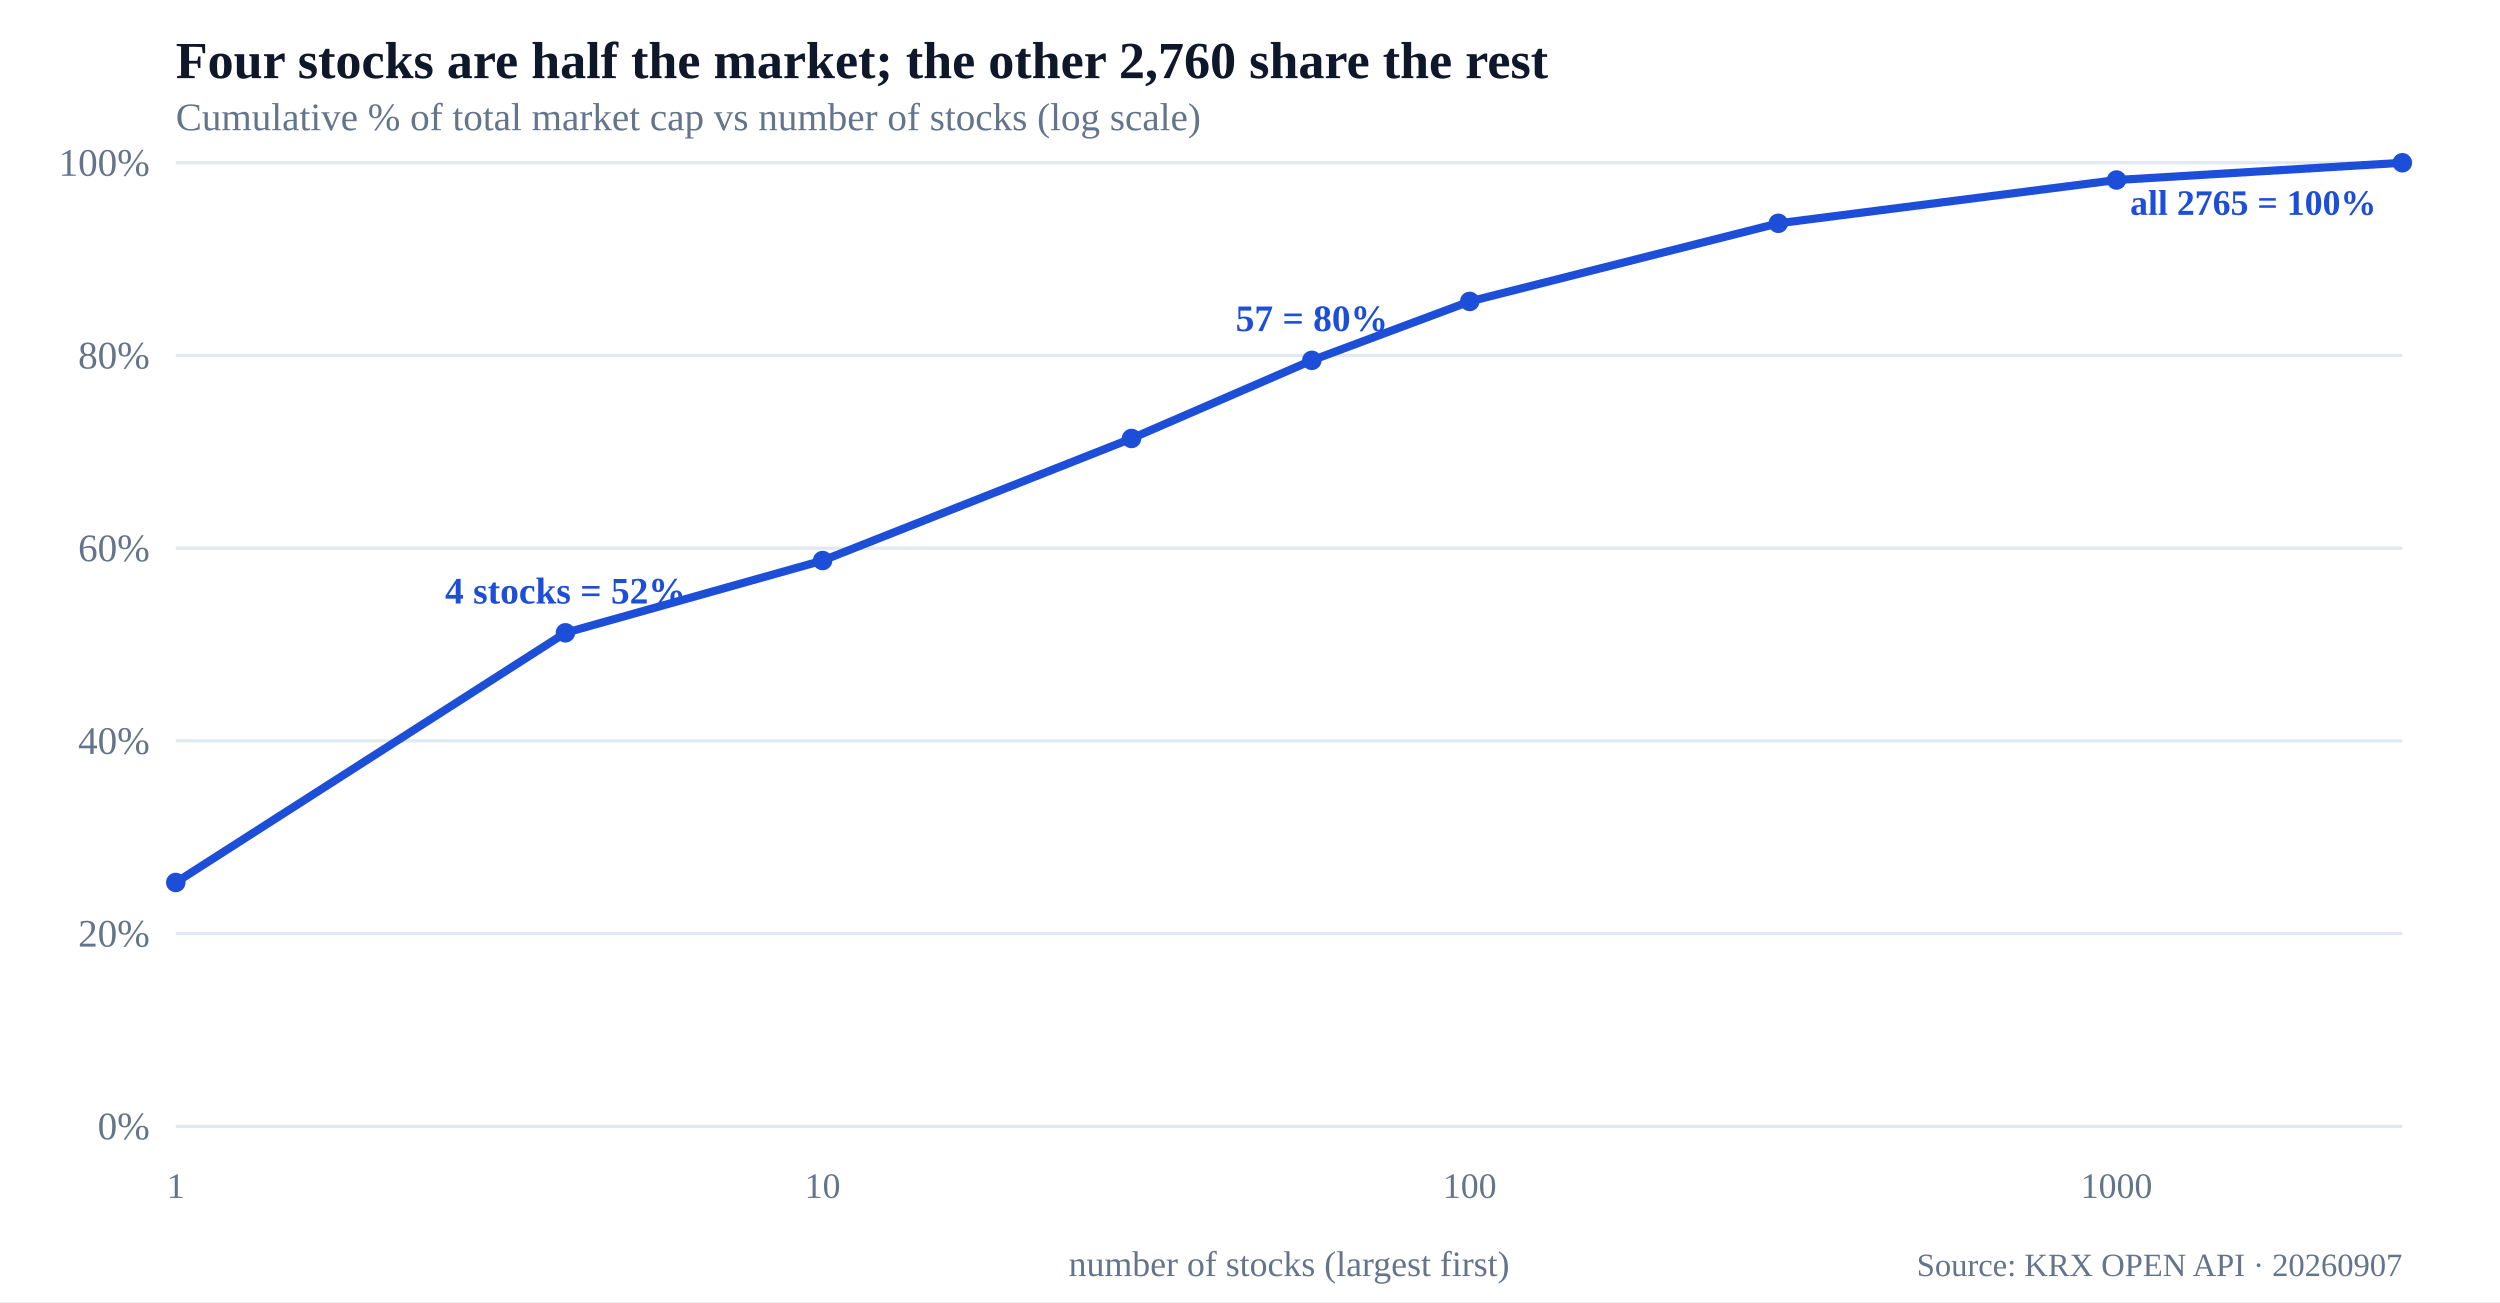
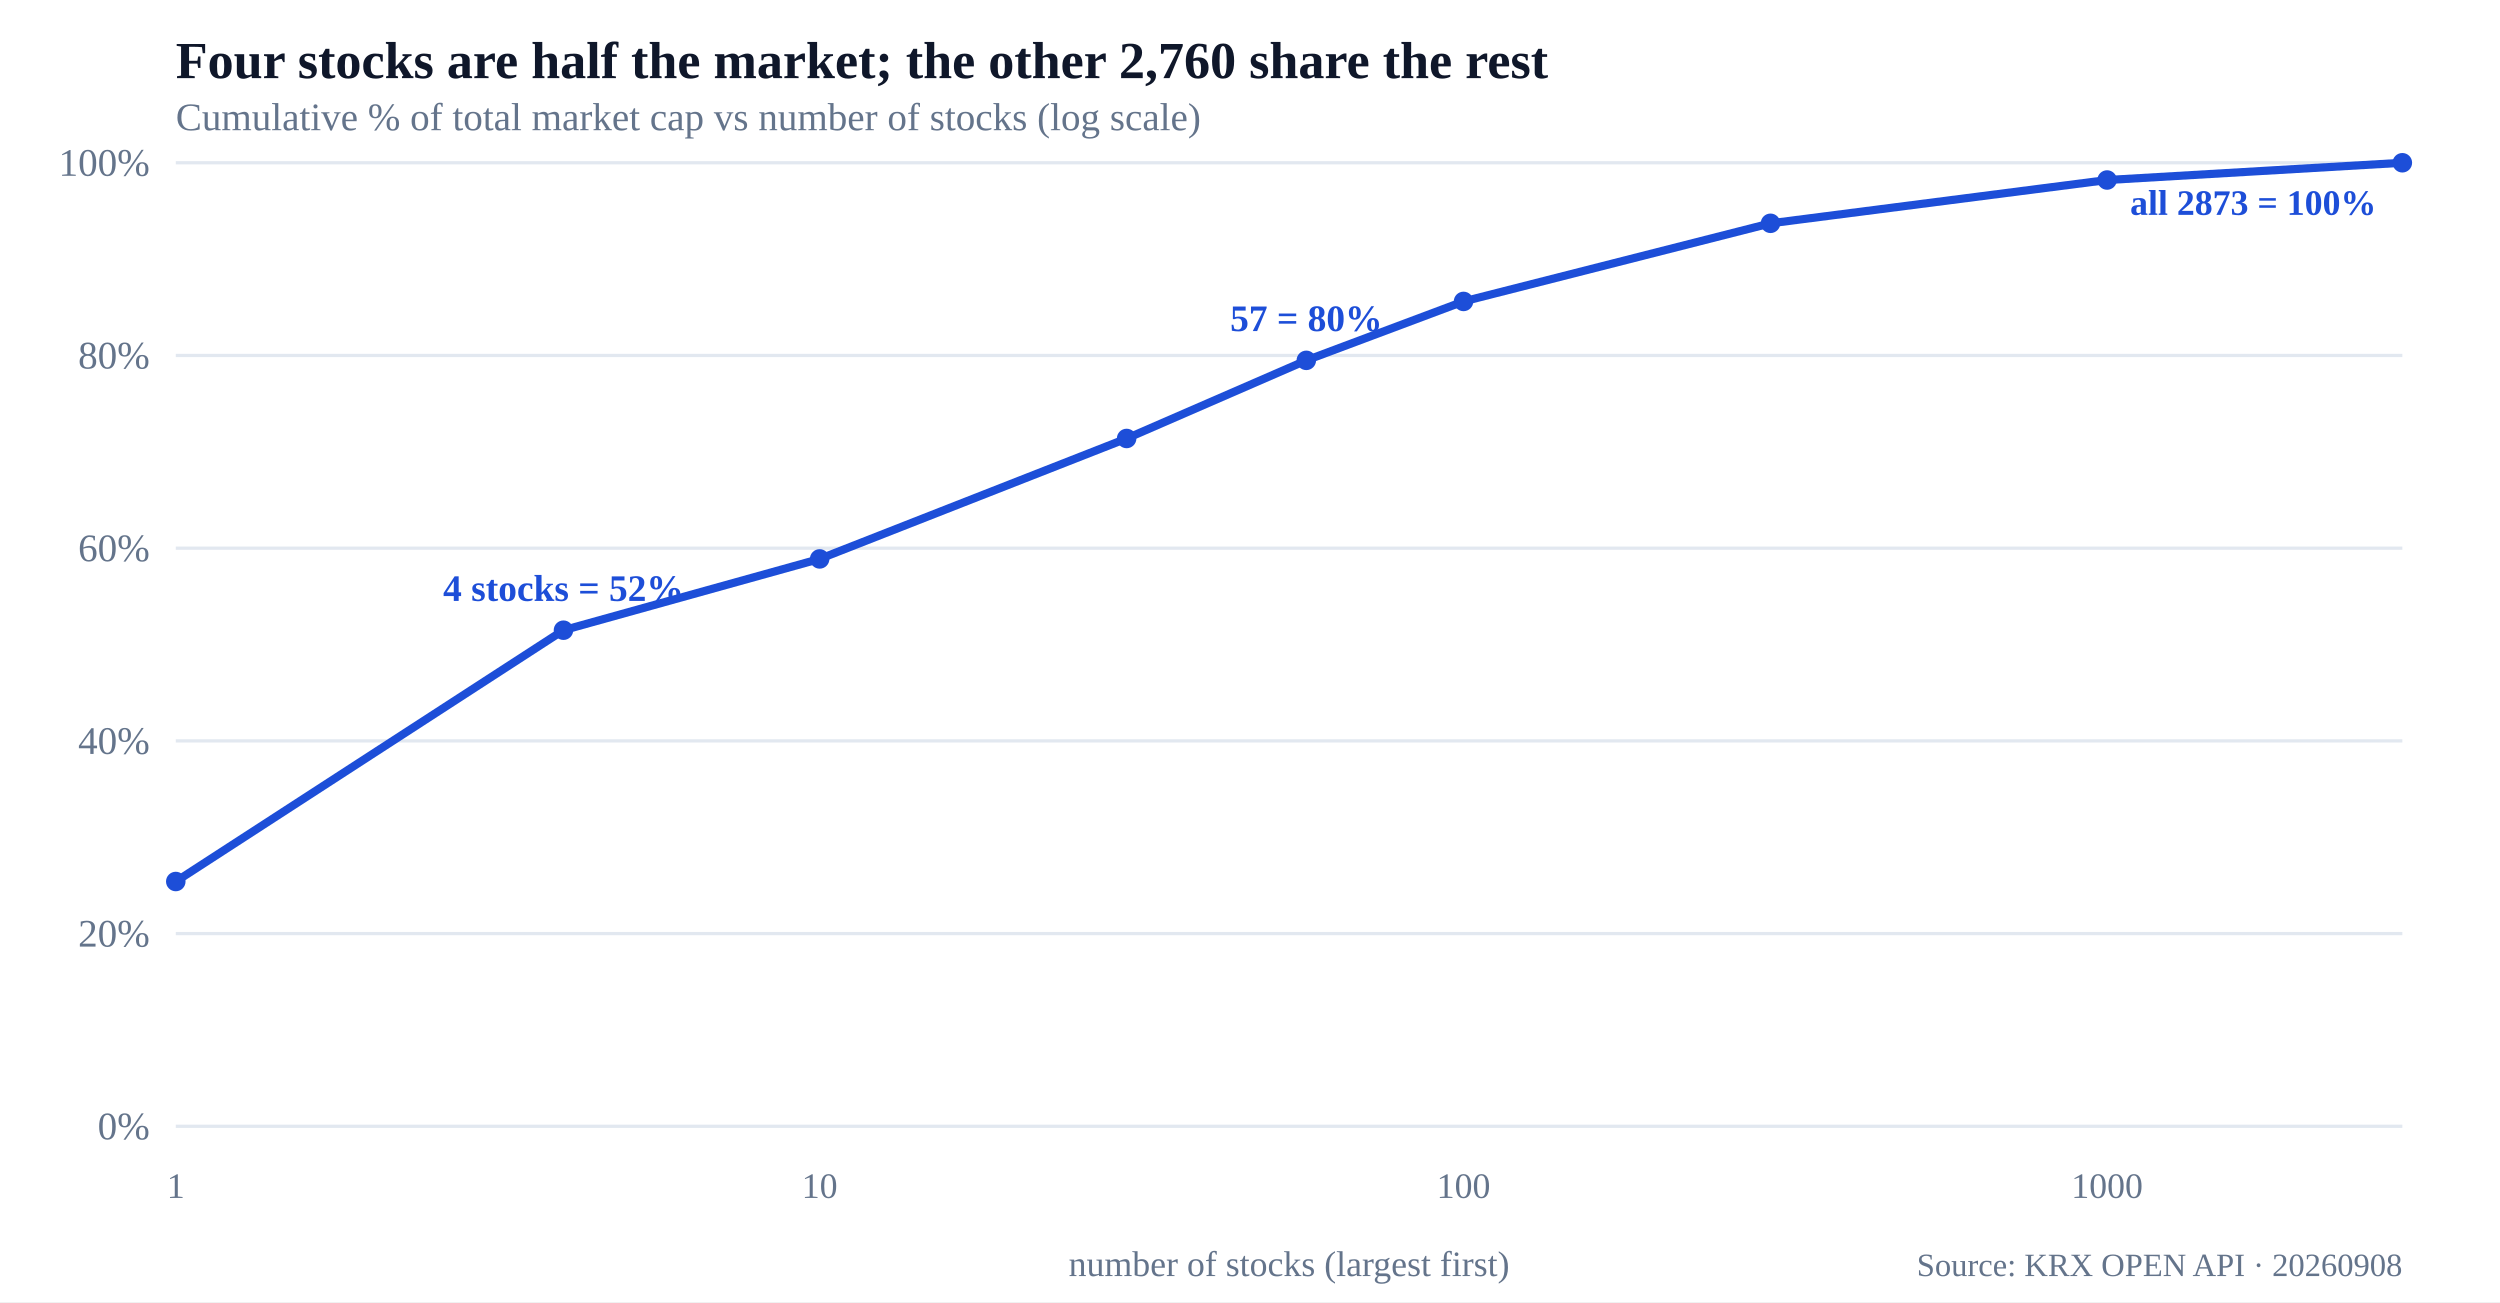
<svg xmlns="http://www.w3.org/2000/svg" viewBox="0 0 768 400" font-family="Georgia,'Times New Roman',serif" role="img" aria-label="Cumulative share of Korean market cap by number of stocks: 4 stocks are half, 57 are 80 percent">
  <rect width="768" height="400" fill="#ffffff" />
  <text x="54" y="24" font-size="16" font-weight="700" fill="#0f172a">Four stocks are half the market; the other 2,760 share the rest</text>
  <text x="54" y="40" font-size="12" fill="#64748b">Cumulative % of total market cap vs number of stocks (log scale)</text>
  <line x1="54" y1="346" x2="738" y2="346" stroke="#e2e8f0" />
  <text x="46" y="350" text-anchor="end" font-size="12" fill="#64748b">0%</text>
  <line x1="54" y1="286.8" x2="738" y2="286.8" stroke="#e2e8f0" />
  <text x="46" y="290.8" text-anchor="end" font-size="12" fill="#64748b">20%</text>
  <line x1="54" y1="227.6" x2="738" y2="227.6" stroke="#e2e8f0" />
  <text x="46" y="231.6" text-anchor="end" font-size="12" fill="#64748b">40%</text>
  <line x1="54" y1="168.4" x2="738" y2="168.4" stroke="#e2e8f0" />
  <text x="46" y="172.4" text-anchor="end" font-size="12" fill="#64748b">60%</text>
  <line x1="54" y1="109.2" x2="738" y2="109.2" stroke="#e2e8f0" />
  <text x="46" y="113.2" text-anchor="end" font-size="12" fill="#64748b">80%</text>
  <line x1="54" y1="50" x2="738" y2="50" stroke="#e2e8f0" />
  <text x="46" y="54" text-anchor="end" font-size="12" fill="#64748b">100%</text>
  <text x="54.0" y="368" text-anchor="middle" font-size="11" fill="#64748b">1</text>
-   <text x="252.7" y="368" text-anchor="middle" font-size="11" fill="#64748b">10</text>
-   <text x="451.5" y="368" text-anchor="middle" font-size="11" fill="#64748b">100</text>
-   <text x="650.2" y="368" text-anchor="middle" font-size="11" fill="#64748b">1000</text>
-   <polyline points="54.0,271.1 173.7,194.4 252.7,172.2 347.6,134.7 403.0,110.7 451.5,92.6 546.3,68.6 650.2,55.3 738.0,50.0" fill="none" stroke="#1d4ed8" stroke-width="2.5" />
-   <circle cx="54.0" cy="271.1" r="3" fill="#1d4ed8" />
-   <circle cx="173.7" cy="194.4" r="3" fill="#1d4ed8" />
-   <text x="173.7" y="185.4" text-anchor="middle" font-size="11.5" font-weight="700" fill="#1d4ed8">4 stocks = 52%</text>
-   <circle cx="252.7" cy="172.2" r="3" fill="#1d4ed8" />
-   <circle cx="347.6" cy="134.7" r="3" fill="#1d4ed8" />
-   <circle cx="403.0" cy="110.7" r="3" fill="#1d4ed8" />
-   <text x="403.0" y="101.7" text-anchor="middle" font-size="11.5" font-weight="700" fill="#1d4ed8">57 = 80%</text>
-   <circle cx="451.5" cy="92.6" r="3" fill="#1d4ed8" />
-   <circle cx="546.3" cy="68.6" r="3" fill="#1d4ed8" />
-   <circle cx="650.2" cy="55.3" r="3" fill="#1d4ed8" />
+   <text x="251.8" y="368" text-anchor="middle" font-size="11" fill="#64748b">10</text>
+   <text x="449.6" y="368" text-anchor="middle" font-size="11" fill="#64748b">100</text>
+   <text x="647.3" y="368" text-anchor="middle" font-size="11" fill="#64748b">1000</text>
+   <polyline points="54.0,270.8 173.1,193.6 251.8,171.7 346.1,134.7 401.3,110.7 449.6,92.6 543.9,68.6 647.3,55.3 738.0,50.0" fill="none" stroke="#1d4ed8" stroke-width="2.5" />
+   <circle cx="54.0" cy="270.8" r="3" fill="#1d4ed8" />
+   <circle cx="173.1" cy="193.6" r="3" fill="#1d4ed8" />
+   <text x="173.1" y="184.6" text-anchor="middle" font-size="11.5" font-weight="700" fill="#1d4ed8">4 stocks = 52%</text>
+   <circle cx="251.8" cy="171.7" r="3" fill="#1d4ed8" />
+   <circle cx="346.1" cy="134.7" r="3" fill="#1d4ed8" />
+   <circle cx="401.3" cy="110.7" r="3" fill="#1d4ed8" />
+   <text x="401.3" y="101.7" text-anchor="middle" font-size="11.5" font-weight="700" fill="#1d4ed8">57 = 80%</text>
+   <circle cx="449.6" cy="92.6" r="3" fill="#1d4ed8" />
+   <circle cx="543.9" cy="68.6" r="3" fill="#1d4ed8" />
+   <circle cx="647.3" cy="55.3" r="3" fill="#1d4ed8" />
  <circle cx="738.0" cy="50.0" r="3" fill="#1d4ed8" />
-   <text x="730.0" y="66.0" text-anchor="end" font-size="11" font-weight="700" fill="#1d4ed8">all 2765 = 100%</text>
+   <text x="730.0" y="66.0" text-anchor="end" font-size="11" font-weight="700" fill="#1d4ed8">all 2873 = 100%</text>
  <text x="396" y="392" text-anchor="middle" font-size="11" fill="#64748b">number of stocks (largest first)</text>
-   <text x="738" y="392" text-anchor="end" font-size="10" fill="#64748b">Source: KRX OPEN API · 20260907</text>
+   <text x="738" y="392" text-anchor="end" font-size="10" fill="#64748b">Source: KRX OPEN API · 20260908</text>
</svg>
